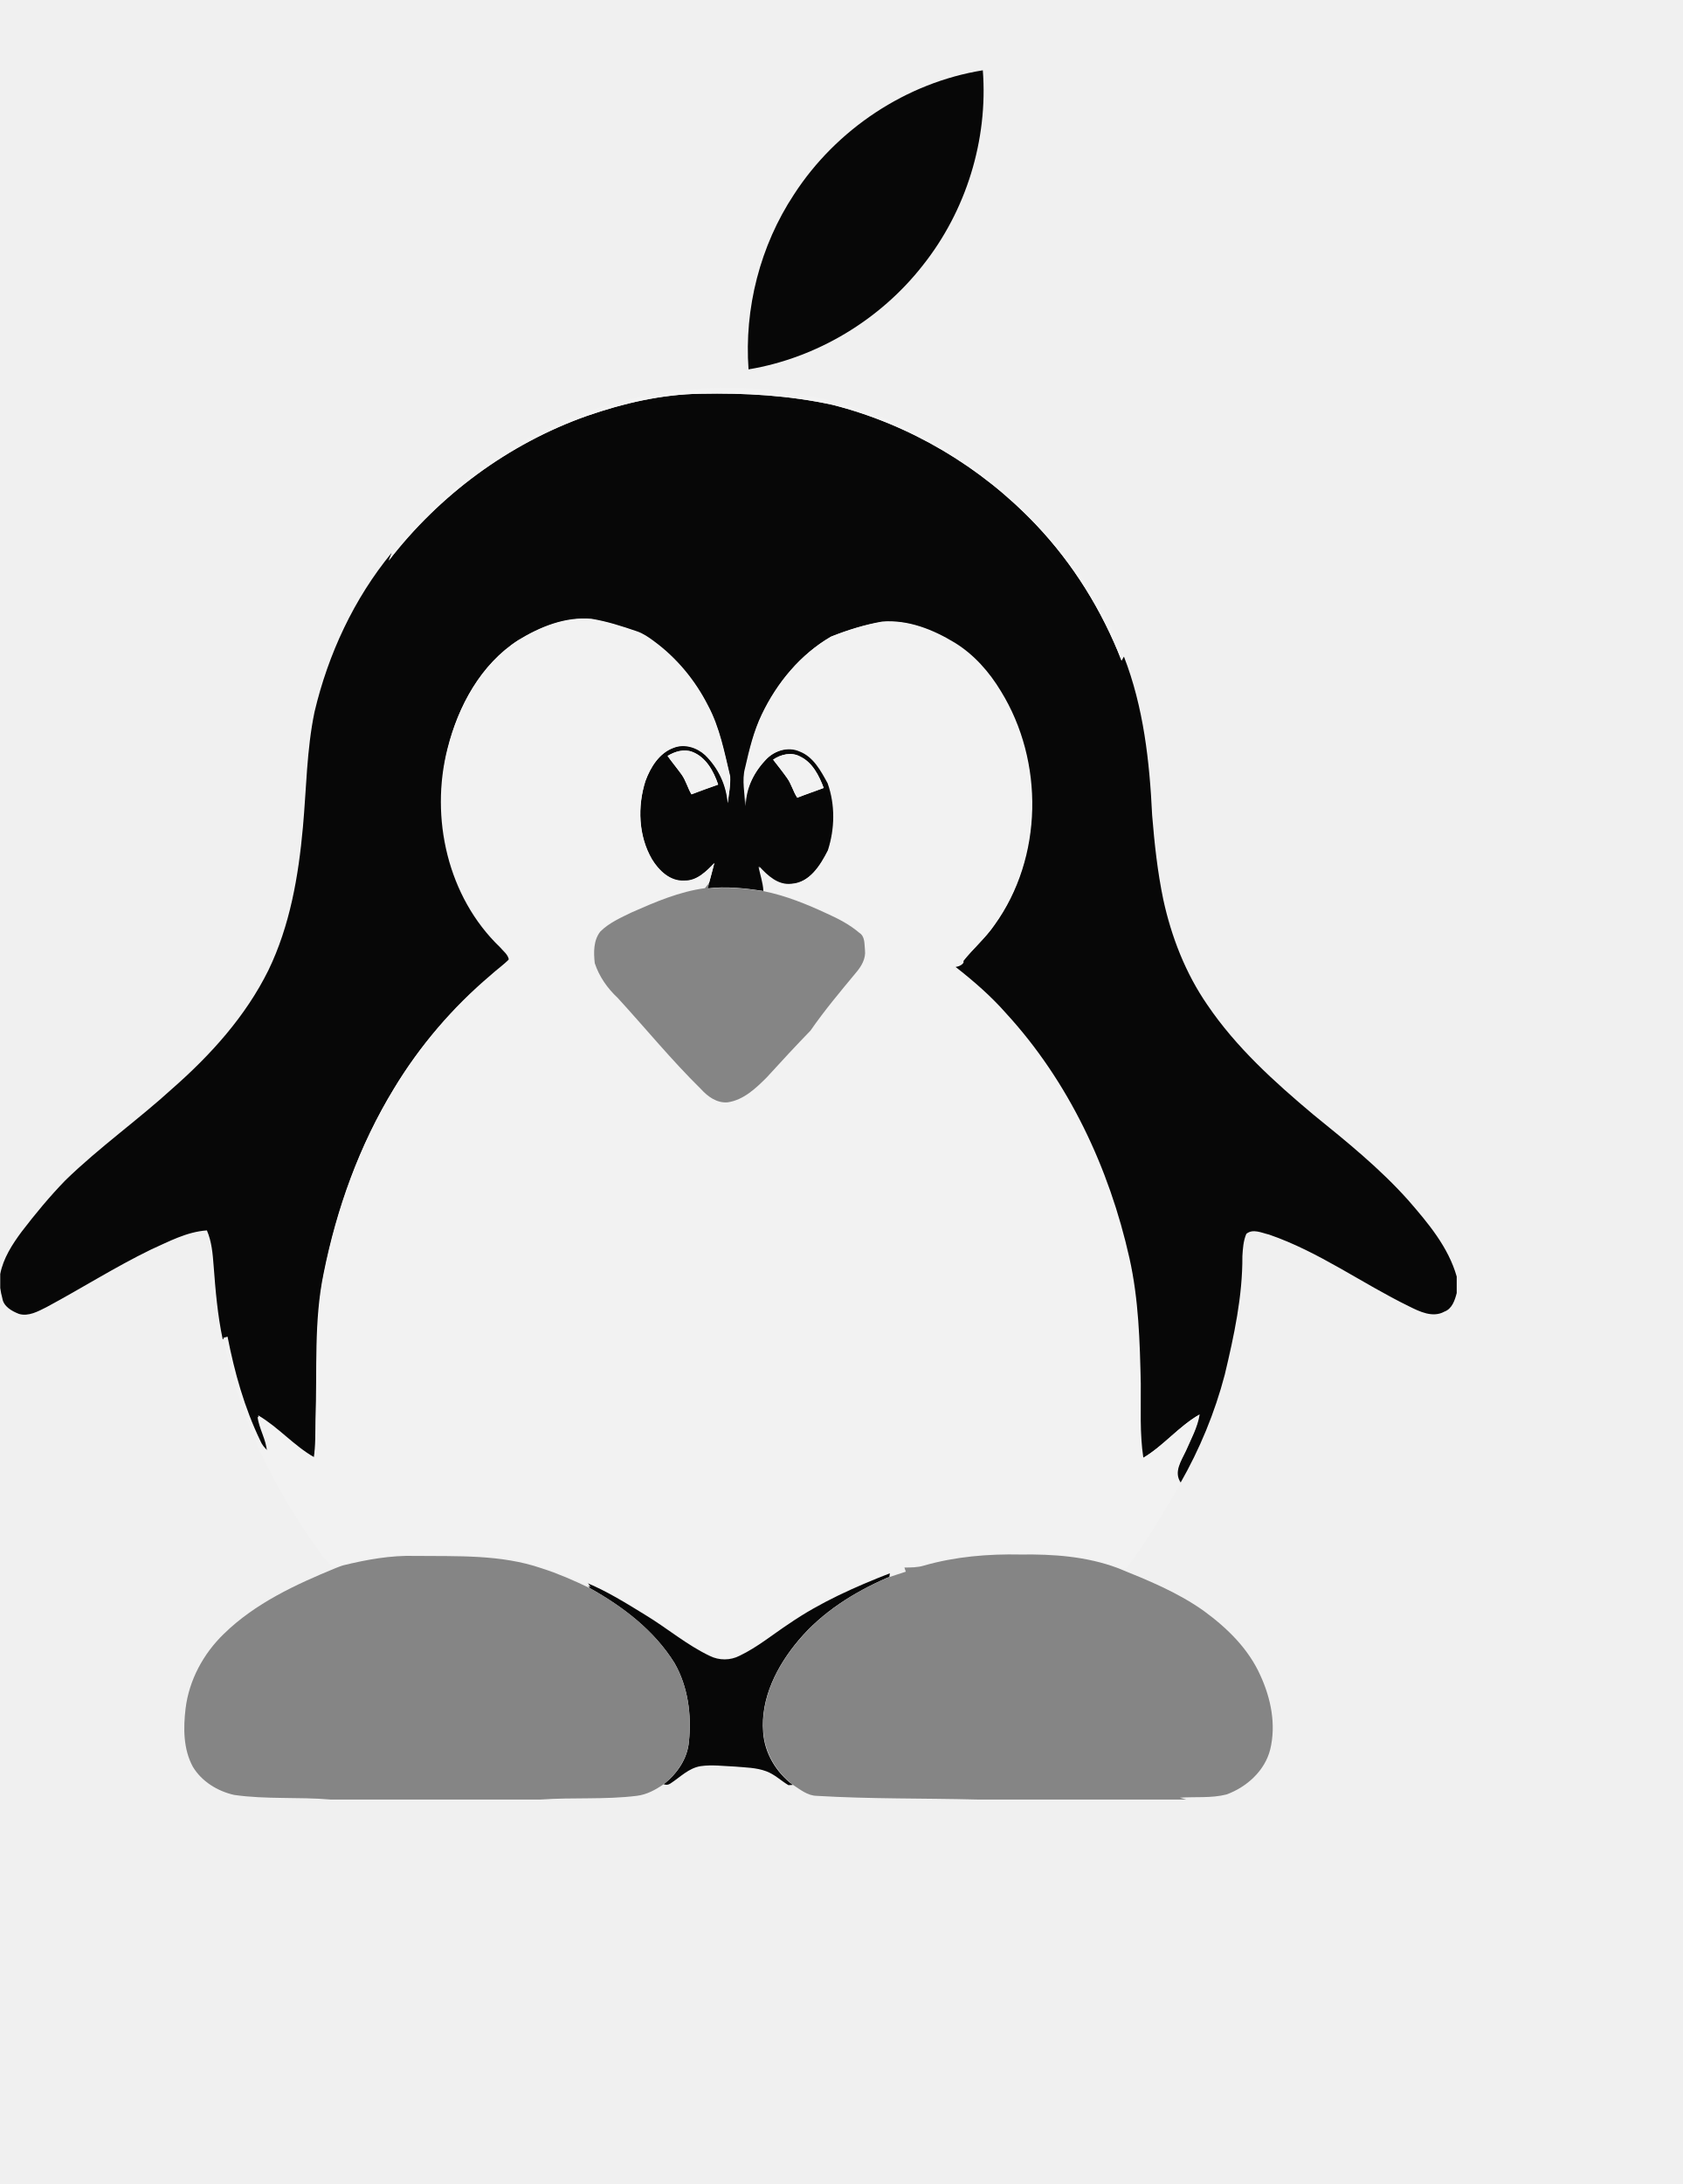
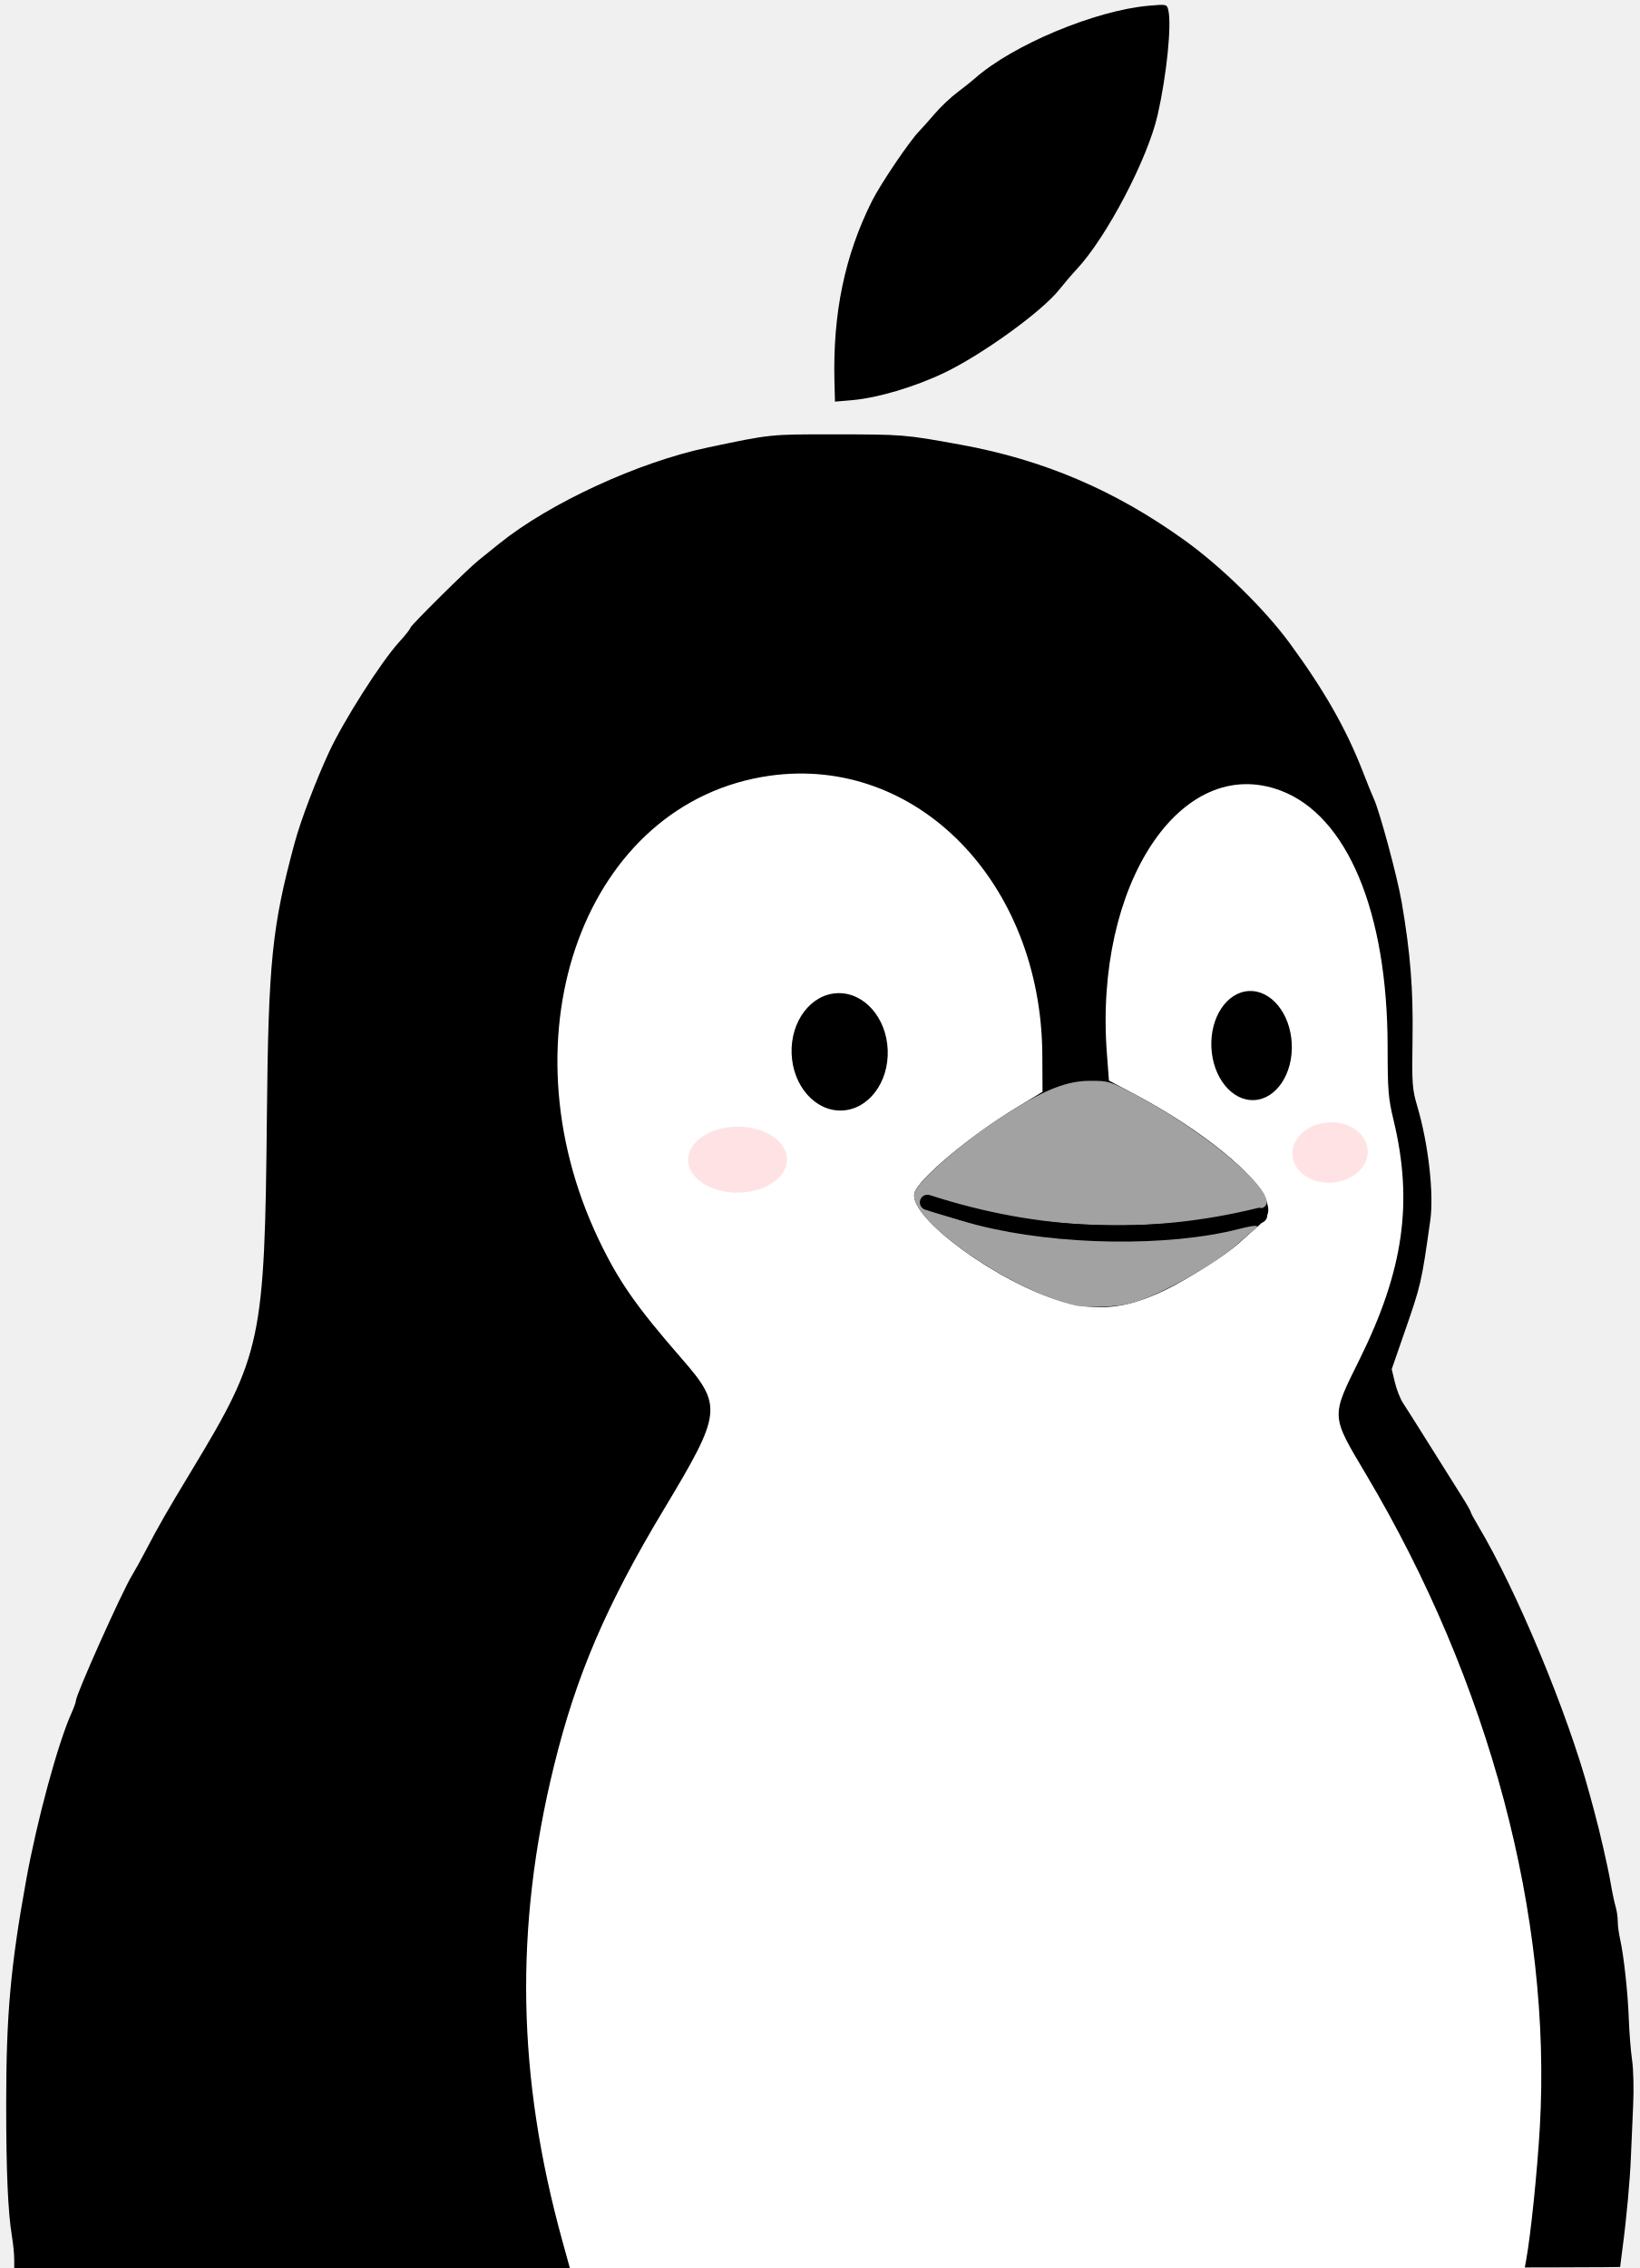
- <svg xmlns="http://www.w3.org/2000/svg" id="Layer_1" x="0" y="0" enable-background="new 0 0 725.3 941.3" version="1.1" viewBox="0 0 725.3 941.3" xml:space="preserve">
-   <style type="text/css">.st0{fill:#070707}.st1{fill:#f2f2f2}.st2{fill:#858585}</style>
-   <g>
-     <path d="M342.3,83.8c18.2-28.1,48.4-48.2,81.4-53.5c2.3,30-7.2,60.6-25.9,84.1c-18.4,23.5-45.7,39.9-75.1,44.8 C320.8,132.9,327.7,105.9,342.3,83.8z" class="st0" />
-     <path d="M252.9,179.3c15.8-5.5,32.3-9.3,49.1-9.6c19.1-0.4,38.3,0.7,57,4.8c33.3,8.4,64,26.7,87.6,51.6 c16,16.9,28.5,37,36.9,58.6c0.3-0.4,0.8-1.3,1-1.8c8.5,21.8,11.1,45.3,12.2,68.5c1,12.2,2.3,24.3,4.8,36.3 c3.5,16.1,9.6,31.8,19,45.4c12.4,18.3,28.9,33.2,45.7,47.3c14.3,11.6,28.7,23.2,41,37c8.5,9.8,17.2,20.1,20.8,32.8v7.1 c-0.8,3.1-2,6.8-5.3,8c-5,2.8-10.7,0-15.3-2.3c-20.3-9.9-38.8-23.5-60.3-30.9c-3.1-0.7-7-2.7-9.8-0.3c-1.3,3-1.5,6.4-1.7,9.6 c0.1,17.3-3.6,34.3-7.6,51.1c-4.3,16.4-10.8,32.1-19.2,46.8c-3.3-4.6,0.2-9.5,2.2-13.8c2.2-5.1,5-10.1,5.9-15.7 c-8.9,5.1-15.5,13.5-24.3,18.7c-1.5-10.6-1-21.4-1.1-32c-0.4-18.1-0.9-36.4-4.9-54.1c-8.7-38.8-26.2-76.1-53.2-105.5 c-6.5-7.4-14-13.9-21.8-20c2.2-1.4,2.7-1.8,3.4-2.5c4.2-5.4,9.6-9.9,13.5-15.6c20.9-29,21.4-70.5,2.7-100.7 c-5-8.3-11.6-15.7-19.9-20.9c-9.4-5.7-20.1-10.1-31.3-9.1c-7.5,1.3-14.9,3.6-21.9,6.4c-13.1,7.6-23.2,19.8-29.7,33.4 c-3.5,7.3-5.4,15.2-7.2,23.1c-1.5,5.4,0,11,0,16.5c0.1-7.8,3.9-14.9,9.2-20.4c3.7-3.6,9.4-5.4,14.3-3.2c6,2.3,9.2,8.4,12.1,13.7 c3.3,9.3,3.1,19.6,0.1,28.9c-3.3,6.5-8,14.1-16,14.6c-5.8,0.7-10.3-3.6-13.9-7.5c0.7,3.4,1.9,6.8,2.1,10.4 c-8-1.2-16.1-2.1-24.1-1.1c0.2-0.6,0.5-1.9,0.7-2.5c0.8-2.8,1.5-5.5,2.2-8.3c-3.5,3.6-7.5,7.8-13,7.6c-6.1,0.3-10.9-4.4-13.9-9.2 c-5.8-10.2-6.3-22.8-2.8-33.8c2.2-6,6-12.2,12.3-14.4c4.6-1.8,9.9-0.1,13.5,3.2c5.6,5.5,9.1,12.8,9.7,20.7c0.4-3.8,1.3-7.6,1-11.4 c-2.5-10.4-4.5-21.1-9.6-30.6c-5.5-10.8-13.5-20.4-23.2-27.6c-2.3-1.7-4.7-3.3-7.4-4.3c-6.4-2.2-12.9-4.3-19.6-5.4 c-11.3-1-22.1,3.4-31.6,9.2c-16.1,10.4-25.8,28.4-30.4,46.6c-7.6,29.8,0.1,63.9,22.6,85.5c1.4,1.7,3.6,3.2,3.9,5.6 c-2.6,2.6-5.6,4.8-8.3,7.2c-16.3,13.8-30.4,30.2-41.4,48.5c-14.9,24.3-24.6,51.5-30.2,79.4c-4.3,20.7-2.7,41.9-3.5,62.8 c-0.1,5.7,0.1,11.4-0.8,17c-8.8-5-15.5-12.9-24.2-18.1c0.7,5.3,3.8,9.9,4.1,15.2c-1.4-1.2-2.5-2.6-3.2-4.3 c-6.8-14.2-11.1-29.4-14.1-44.8c-0.4,0.1-1.4,0.4-1.8,0.5c-2.2-10.4-3.1-21-3.9-31.6c-0.4-5.2-0.8-10.4-2.9-15.3 c-8.7,0.6-16.4,4.8-24.2,8.3c-15.4,7.5-29.9,16.7-45,24.8c-3.6,1.8-7.7,4.1-11.8,2.9c-3.1-1.2-6.7-3.2-7.2-6.8 c-0.4-1.4-0.7-2.9-0.9-4.4v-6c1.3-6.8,5.2-12.8,9.2-18.2c5.9-7.7,12.1-15.2,18.9-22.2c14.6-14.2,31.3-26,46.3-39.7 c16.4-14.4,31.4-31,41.2-50.8c9.3-19.2,13-40.6,14.9-61.8c1.5-16.5,1.6-33.3,5-49.6c5.9-24.9,17-48.8,33.3-68.6l-1.3,3.3 C189.3,213.4,219.2,191.2,252.9,179.3 M287.8,325.8c1.9,2.7,4.1,5.3,6,8c1.9,2.6,2.6,5.8,4.3,8.6c3.8-1.5,7.6-2.8,11.5-4.2 c-1.9-5.7-5.2-11.8-11.2-14.1C294.8,322.7,290.9,323.9,287.8,325.8 M333.3,327.4c2,2.6,4.1,5.2,6,7.9c1.9,2.6,2.6,5.8,4.4,8.5 c3.8-1.5,7.6-2.8,11.4-4.2c-2-5.3-4.8-11-10.1-13.5C341.2,324,336.7,325.1,333.3,327.4z" class="st0" />
-     <path d="M340.2,699.8c13.4-9.2,28.3-15.8,43.4-21.7c0,0.4-0.1,1.2-0.2,1.6c-0.2,0.1-0.7,0.2-0.9,0.3 c-14.4,6.3-28,14.8-38.2,26.9c-9.3,11-16.5,25-15.3,39.7c0.6,9,5.6,17.3,12.8,22.7c-0.5,0-1.4,0.1-1.9,0.1c-3.2-1.9-6-4.7-9.6-6 c-4.3-1.6-8.9-1.6-13.3-2c-5-0.2-10-0.9-14.9-0.2c-5.2,0.8-8.9,4.8-13.1,7.5c-0.9,0.6-1.8,0.7-2.9,0.3c5.8-4.5,10.3-11,10.9-18.4 c1.2-11.5-0.4-23.7-6.2-33.8c-8.7-14-22.2-24.3-36.5-32.3c-0.4-0.6-1.2-1.8-1.6-2.4c9,3.7,17.3,8.9,25.6,14 c9.4,5.7,17.8,12.9,27.7,17.6c4,2,8.9,2,12.9-0.1C326.6,709.9,333.2,704.4,340.2,699.8z" class="st0" />
-   </g>
-   <g>
-     <path d="M270.1,172.4c35.7-8.9,74.1-6.5,108.5,6.8c27.8,10.6,52.7,28.2,72.5,50.4c14.3,15.5,26,33.5,33.4,53.3 c-0.3,0.4-0.8,1.3-1,1.8c-8.4-21.6-20.9-41.8-36.9-58.6c-23.6-24.9-54.3-43.1-87.6-51.6c-18.7-4.1-37.9-5.2-57-4.8 c-16.8,0.2-33.3,4.1-49.1,9.6c-33.7,12-63.5,34.1-85.3,62.4l1.3-3.3C194.3,206.2,230.2,182.2,270.1,172.4z" class="st1" />
-     <path d="M223.4,275.9c9.5-5.8,20.3-10.2,31.6-9.2c6.7,1.1,13.2,3.2,19.6,5.4c2.7,0.9,5.1,2.6,7.4,4.3 c9.8,7.2,17.7,16.8,23.2,27.6c5.1,9.5,7.1,20.2,9.6,30.6c0.2,3.8-0.6,7.6-1,11.4c-0.5-7.8-4.1-15.2-9.7-20.7 c-3.5-3.3-8.8-4.9-13.5-3.2c-6.3,2.3-10.1,8.4-12.3,14.4c-3.5,11-3.1,23.7,2.8,33.8c2.9,4.8,7.8,9.6,13.9,9.2c5.4,0.2,9.5-4,13-7.6 c-0.8,2.8-1.4,5.5-2.2,8.3c-0.6,0.8-1.2,1.6-1.9,2.3c-11,1.5-21.3,5.9-31.3,10.4c-4.8,2.3-9.8,4.5-13.6,8.3 c-3,3.8-2.8,9.1-2.4,13.6c1.8,5.8,5.5,10.9,9.9,15c12,13,23.2,26.8,35.8,39.2c2.9,3.3,6.9,6.2,11.6,5.8c6.9-1.1,12.1-6.1,16.9-10.8 c6.1-6.8,12.4-13.5,18.8-20.1c6.1-8.8,13-16.9,19.8-25.2c2.2-2.6,4.1-5.8,3.7-9.4c-0.3-2.6,0.1-6-2.5-7.6c-4.2-3.4-9-5.9-13.8-8.2 c-8.8-4.1-17.9-7.8-27.4-9.7c-0.1-3.6-1.3-6.9-2.1-10.4c3.6,3.9,8.1,8.2,13.9,7.5c8-0.5,12.8-8.1,16-14.6c3-9.3,3.2-19.7-0.1-28.9 c-2.9-5.3-6.1-11.4-12.1-13.7c-4.9-2.2-10.7-0.4-14.3,3.2c-5.4,5.4-9.1,12.6-9.2,20.4c-0.1-5.5-1.5-11.1,0-16.5 c1.8-7.9,3.6-15.8,7.2-23.1c6.5-13.6,16.6-25.8,29.7-33.4c7.1-2.8,14.4-5.1,21.9-6.4c11.2-0.9,21.9,3.4,31.3,9.1 c8.3,5.1,14.9,12.6,19.9,20.9c18.7,30.3,18.2,71.7-2.7,100.7c-3.9,5.7-9.2,10.2-13.5,15.6c0.7,0.9-1.6,2.5-3.4,2.5 c7.8,6.1,15.3,12.6,21.8,20c27,29.4,44.5,66.7,53.2,105.5c4,17.8,4.5,36,4.9,54.1c0.1,10.7-0.5,21.4,1.1,32 c8.9-5.2,15.4-13.6,24.3-18.7c-0.9,5.6-3.7,10.6-5.9,15.7c-2,4.3-5.5,9.2-2.2,13.8c-7.3,12.7-14.8,25.3-23.6,37 c-0.9-0.2-2.6-0.5-3.5-0.7c-13.3-5-27.6-6-41.8-5.8c-14-0.3-28.2,0.9-41.8,4.8c-2.7,0.8-5.6,0.7-8.4,0.7c0.2,0.4,0.5,1.3,0.6,1.8 c-2.3,0.8-4.6,1.6-7,2.3c0.1-0.4,0.1-1.2,0.2-1.6c-15.1,5.8-30,12.5-43.4,21.7c-7,4.7-13.6,10.1-21.2,13.8c-4,2.1-8.9,2.1-12.9,0.1 c-9.9-4.7-18.3-11.9-27.7-17.6c-8.3-5.1-16.6-10.2-25.6-14c0.4,0.6,1.2,1.8,1.6,2.4c-6.8-3.3-13.7-6.3-20.9-8.6 c-17.5-6-36.3-5.1-54.5-5.3c-10.5-0.3-21,1.6-31.1,4.1c-1,0.3-2,0.8-2.9,1.2c-2.9-0.4-4.5-2.8-6.2-4.9 c-20.7-27.8-36.1-59.8-42.7-93.9c0.5-0.1,1.4-0.4,1.8-0.5c3,15.4,7.3,30.7,14.1,44.8c0.7,1.7,1.8,3.1,3.2,4.3 c-0.3-5.3-3.4-10-4.1-15.2c8.7,5.1,15.4,13.1,24.2,18.1c0.9-5.6,0.7-11.4,0.8-17c0.8-20.9-0.8-42.1,3.5-62.8 c5.6-27.9,15.4-55.1,30.2-79.4c11.1-18.3,25.1-34.7,41.4-48.5c2.7-2.5,5.8-4.6,8.3-7.2c-0.3-2.4-2.5-3.9-3.9-5.6 c-22.5-21.5-30.2-55.7-22.6-85.5C197.6,304.3,207.3,286.3,223.4,275.9" class="st1" />
-     <path d="M287.8,325.8c3.2-1.9,7-3.1,10.6-1.8c6,2.3,9.2,8.3,11.2,14.1c-3.8,1.4-7.7,2.7-11.5,4.2 c-1.6-2.8-2.4-5.9-4.3-8.6C291.9,331.1,289.7,328.5,287.8,325.8z" class="st1" />
-     <path d="M333.3,327.4c3.4-2.3,7.9-3.4,11.7-1.3c5.3,2.6,8.1,8.2,10.1,13.5c-3.8,1.5-7.6,2.7-11.4,4.2 c-1.8-2.7-2.5-5.9-4.4-8.5C337.4,332.6,335.3,330,333.3,327.4z" class="st1" />
-   </g>
-   <g>
-     <path d="M303.9,382.8c0.6-0.8,1.3-1.6,1.9-2.3c-0.2,0.6-0.5,1.9-0.7,2.5c8.1-1,16.2-0.1,24.1,1.1 c9.5,1.9,18.6,5.6,27.4,9.7c4.9,2.2,9.7,4.7,13.8,8.2c2.6,1.6,2.2,4.9,2.5,7.6c0.4,3.5-1.5,6.8-3.7,9.4 c-6.8,8.2-13.7,16.4-19.8,25.2c-6.4,6.6-12.6,13.3-18.8,20.1c-4.7,4.7-10,9.8-16.9,10.8c-4.7,0.4-8.6-2.5-11.6-5.8 c-12.6-12.4-23.8-26.1-35.8-39.2c-4.4-4.1-8-9.2-9.9-15c-0.5-4.6-0.6-9.8,2.4-13.6c3.8-3.8,8.9-6,13.6-8.3 C282.6,388.7,292.9,384.3,303.9,382.8z" class="st2" />
-     <path d="M147.8,674.7c10.2-2.5,20.6-4.4,31.1-4.1c18.2,0.2,37-0.7,54.5,5.3c7.2,2.3,14.1,5.3,20.9,8.6 c14.3,7.9,27.8,18.2,36.5,32.3c5.8,10.1,7.4,22.3,6.2,33.8c-0.7,7.4-5.2,13.9-10.9,18.4c-3.5,2.4-7.3,4.5-11.6,5 c-13.7,1.7-27.6,0.6-41.4,1.6h-90.6c-13.8-1.2-27.8,0-41.6-2c-7.1-1.6-14-5.8-17.8-12.2c-4.1-7.6-4.1-16.6-3.1-25 c1.5-12.3,7.7-23.7,16.5-32.2c13.5-13.2,31-21.3,48.3-28.4C145.9,675.4,146.8,675,147.8,674.7z" class="st2" />
-     <path d="M398.2,674.8c13.5-3.9,27.8-5.1,41.8-4.8c14.1-0.2,28.4,0.8,41.8,5.8c12.9,5.2,26,10.5,37.3,18.6 c10,7.3,19.2,16.3,24.3,27.8c4.5,9.8,6.8,21.1,4.2,31.8c-2.3,9.2-10.1,16.2-18.8,19.4c-6.6,1.7-13.5,0.9-20.1,1.4l2.7,0.8h-90 c-23.1-0.6-46.3-0.2-69.4-1.6c-3.9-0.1-7-2.7-10.1-4.7c-7.1-5.4-12.1-13.7-12.8-22.7c-1.2-14.8,6-28.8,15.3-39.7 c10.2-12.1,23.8-20.7,38.2-26.9c0.2-0.1,0.7-0.2,0.9-0.3c2.3-0.8,4.6-1.5,7-2.3c-0.1-0.4-0.4-1.3-0.6-1.8 C392.6,675.6,395.5,675.6,398.2,674.8z" class="st2" />
-   </g>
-   <path d="M414.5,415.9" class="st1" />
+ <svg xmlns="http://www.w3.org/2000/svg" viewBox="171 68 691 956" fill="none">
+   <path fill="#000000" d="M176.99 1020.25C176.99 1018.19 176.56 1013.86 176.03 1010.63C174.35 1000.36 173.6 983.29 173.61 955C173.61 917.39 175.43 897 182.03 860.5C186.57 835.42 195.36 802.99 201.08 790.22C202.14 787.87 203 785.47 203 784.88C203 782.31 222.44 738.89 226.68 732C227.86 730.08 230.35 725.58 232.22 722C237.78 711.34 241.2 705.36 252 687.5C281.33 638.96 282.59 633 283.51 538.5C284.14 473.39 285.66 458.53 295.29 423C297.78 413.81 304.22 396.86 309.74 384.98C315.94 371.63 331.74 346.85 339.38 338.5C341.9 335.75 343.97 333.12 343.98 332.66C344 331.75 367.96 308.02 372.67 304.23C374.23 302.98 378.2 299.78 381.5 297.12C402.74 280.01 440.23 262.74 469.5 256.6C496.21 250.99 495.42 251.07 522.5 251.09C551.92 251.11 552.34 251.15 576 255.45C611.01 261.82 641.1 274.67 670.5 295.81C685.85 306.84 704.16 324.77 714.61 339C729.11 358.73 738.49 375.16 745.43 393C747.46 398.23 749.55 403.4 750.08 404.5C752.56 409.7 760.07 437.52 761.93 448.38C765.59 469.79 766.79 484.84 766.49 505.5C766.2 525.15 766.33 527.01 768.54 534.5C773.17 550.19 775.55 571.2 773.97 582.39C770.21 608.99 770.13 609.36 762.85 630.31L757.71 645.12L759.05 650.71C759.79 653.78 761.33 657.69 762.47 659.4C763.61 661.1 768.76 669.25 773.92 677.5C779.08 685.75 785.03 695.23 787.15 698.57C789.27 701.91 791 704.93 791 705.28C791 705.63 792.42 708.29 794.17 711.21C810.37 738.3 832.01 790.34 841.06 824C841.73 826.48 842.64 829.85 843.1 831.5C845.36 839.74 848.92 855.27 849.96 861.5C850.61 865.35 851.56 869.88 852.07 871.57C852.58 873.26 853 876.07 853 877.81C853 879.55 853.43 882.89 853.96 885.24C855.56 892.36 857.26 907.9 857.66 919C857.86 924.77 858.49 932.62 859.05 936.44C859.62 940.25 859.81 948.8 859.49 955.44C859.17 962.07 858.74 971.77 858.55 977C858.18 986.89 856.68 1003.25 854.99 1015.82C854.44 1019.85 854 1023.34 854 1023.57C854 1023.81 701.68 1024 515.5 1024L177 1024L176.99 1020.25ZM522.78 228.9C522.05 200.09 527.1 175.74 538.59 152.77C542.17 145.61 554.39 127.52 558.43 123.39C559.57 122.23 562.52 118.91 565 116.02C567.48 113.12 571.75 109.06 574.5 107C577.25 104.93 580.62 102.25 582 101.03C597.98 86.92 632.59 72.44 655.2 70.42C662.76 69.75 662.91 69.78 663.5 72.16C665.02 78.2 662.86 99.59 659.03 116.45C654.81 135.01 637.48 168.05 624.93 181.47C622.85 183.69 619.57 187.53 617.62 190C610.37 199.21 585.14 217.46 569 225.18C556.6 231.1 540.96 235.74 530.25 236.67L523 237.29L522.78 228.9Z" />
+   <path fill="#FFFFFF" d="M408.12 1012.75C388.95 943.38 387.82 880.55 404.51 812.48C413.88 774.24 426.56 744.65 451 704C475.39 663.42 475.72 660.59 458.35 640.64C439.15 618.61 431.76 608 423.4 590.5C381.93 503.59 417.93 405.94 495.49 394.99C557.55 386.24 610.07 440.09 610.42 512.86L610.5 528.21L599.3 535.03C579.51 547.06 557.77 565.32 556.49 571C554.17 581.21 591.68 608.7 618.59 616.5C633.78 620.9 645.74 619.64 661.91 611.94C671.18 607.53 688.21 596.72 693.27 592.03C695.04 590.38 698.39 587.42 700.71 585.44C705.78 581.1 706.53 579.12 704.91 574.23C701.39 563.54 677.17 543.94 649.18 529.15L638.5 523.5L637.63 512C632.23 440.99 668.78 385.58 710.72 401.18C738.92 411.67 755.93 452.26 755.98 509.17C756 527.73 756.25 530.9 758.49 540.17C766.82 574.75 762.74 603.45 744.16 641C732.01 665.55 731.94 664.33 746.9 689.5C798.95 777.05 825.26 875.89 820.15 964.73C819.08 983.25 816.31 1010.19 814.37 1020.75L813.78 1024L612.5 1024L411.23 1024L408.12 1012.75Z" />
+   <path fill="#A2A2A2" d="M624.5 618.32C597.12 612.19 553.95 582.16 556.49 571C557.69 565.7 578.49 547.89 596.71 536.57C612.03 527.05 621.01 523.6 630.5 523.58C638.28 523.56 638.79 523.71 649.02 529.07C676.67 543.56 705 566.61 705 574.62C705 577.36 702.69 578.15 686.5 580.96C660.8 585.43 628.54 585.64 601.1 581.51C592.19 580.18 567.51 574.38 562.91 572.54C561.2 571.86 558.48 574.34 559.36 575.78C560.26 577.24 573.02 581.87 583.37 584.49C617.03 593.03 663.4 593.68 693.34 586.03C701.12 584.05 702.79 584.28 699.18 586.85C697.91 587.76 695.34 589.96 693.47 591.75C684.42 600.4 659.3 614.46 647.54 617.47C642.02 618.89 629.15 619.36 624.5 618.32Z" />
+   <ellipse fill="#000000" cx="698.63" cy="508.72" rx="16.96" ry="23.01" transform="rotate(177.37 698.63 508.72)" />
+   <ellipse fill="#000000" cx="524.98" cy="511.37" rx="20.27" ry="24.75" transform="rotate(177.86 524.98 511.37)" />
+   <path fill="none" stroke="#000000" stroke-width="6.44" stroke-linecap="round" d="M562 574.82Q632 597.54 702 580.32" />
+   <ellipse fill="#FFE3E4" cx="731.72" cy="553.81" rx="12.73" ry="15.91" transform="rotate(86.22 731.72 553.81)" />
+   <ellipse fill="#FFE3E4" cx="481.94" cy="556.82" rx="13.92" ry="20.85" transform="rotate(89.7 481.94 556.82)" />
</svg>
